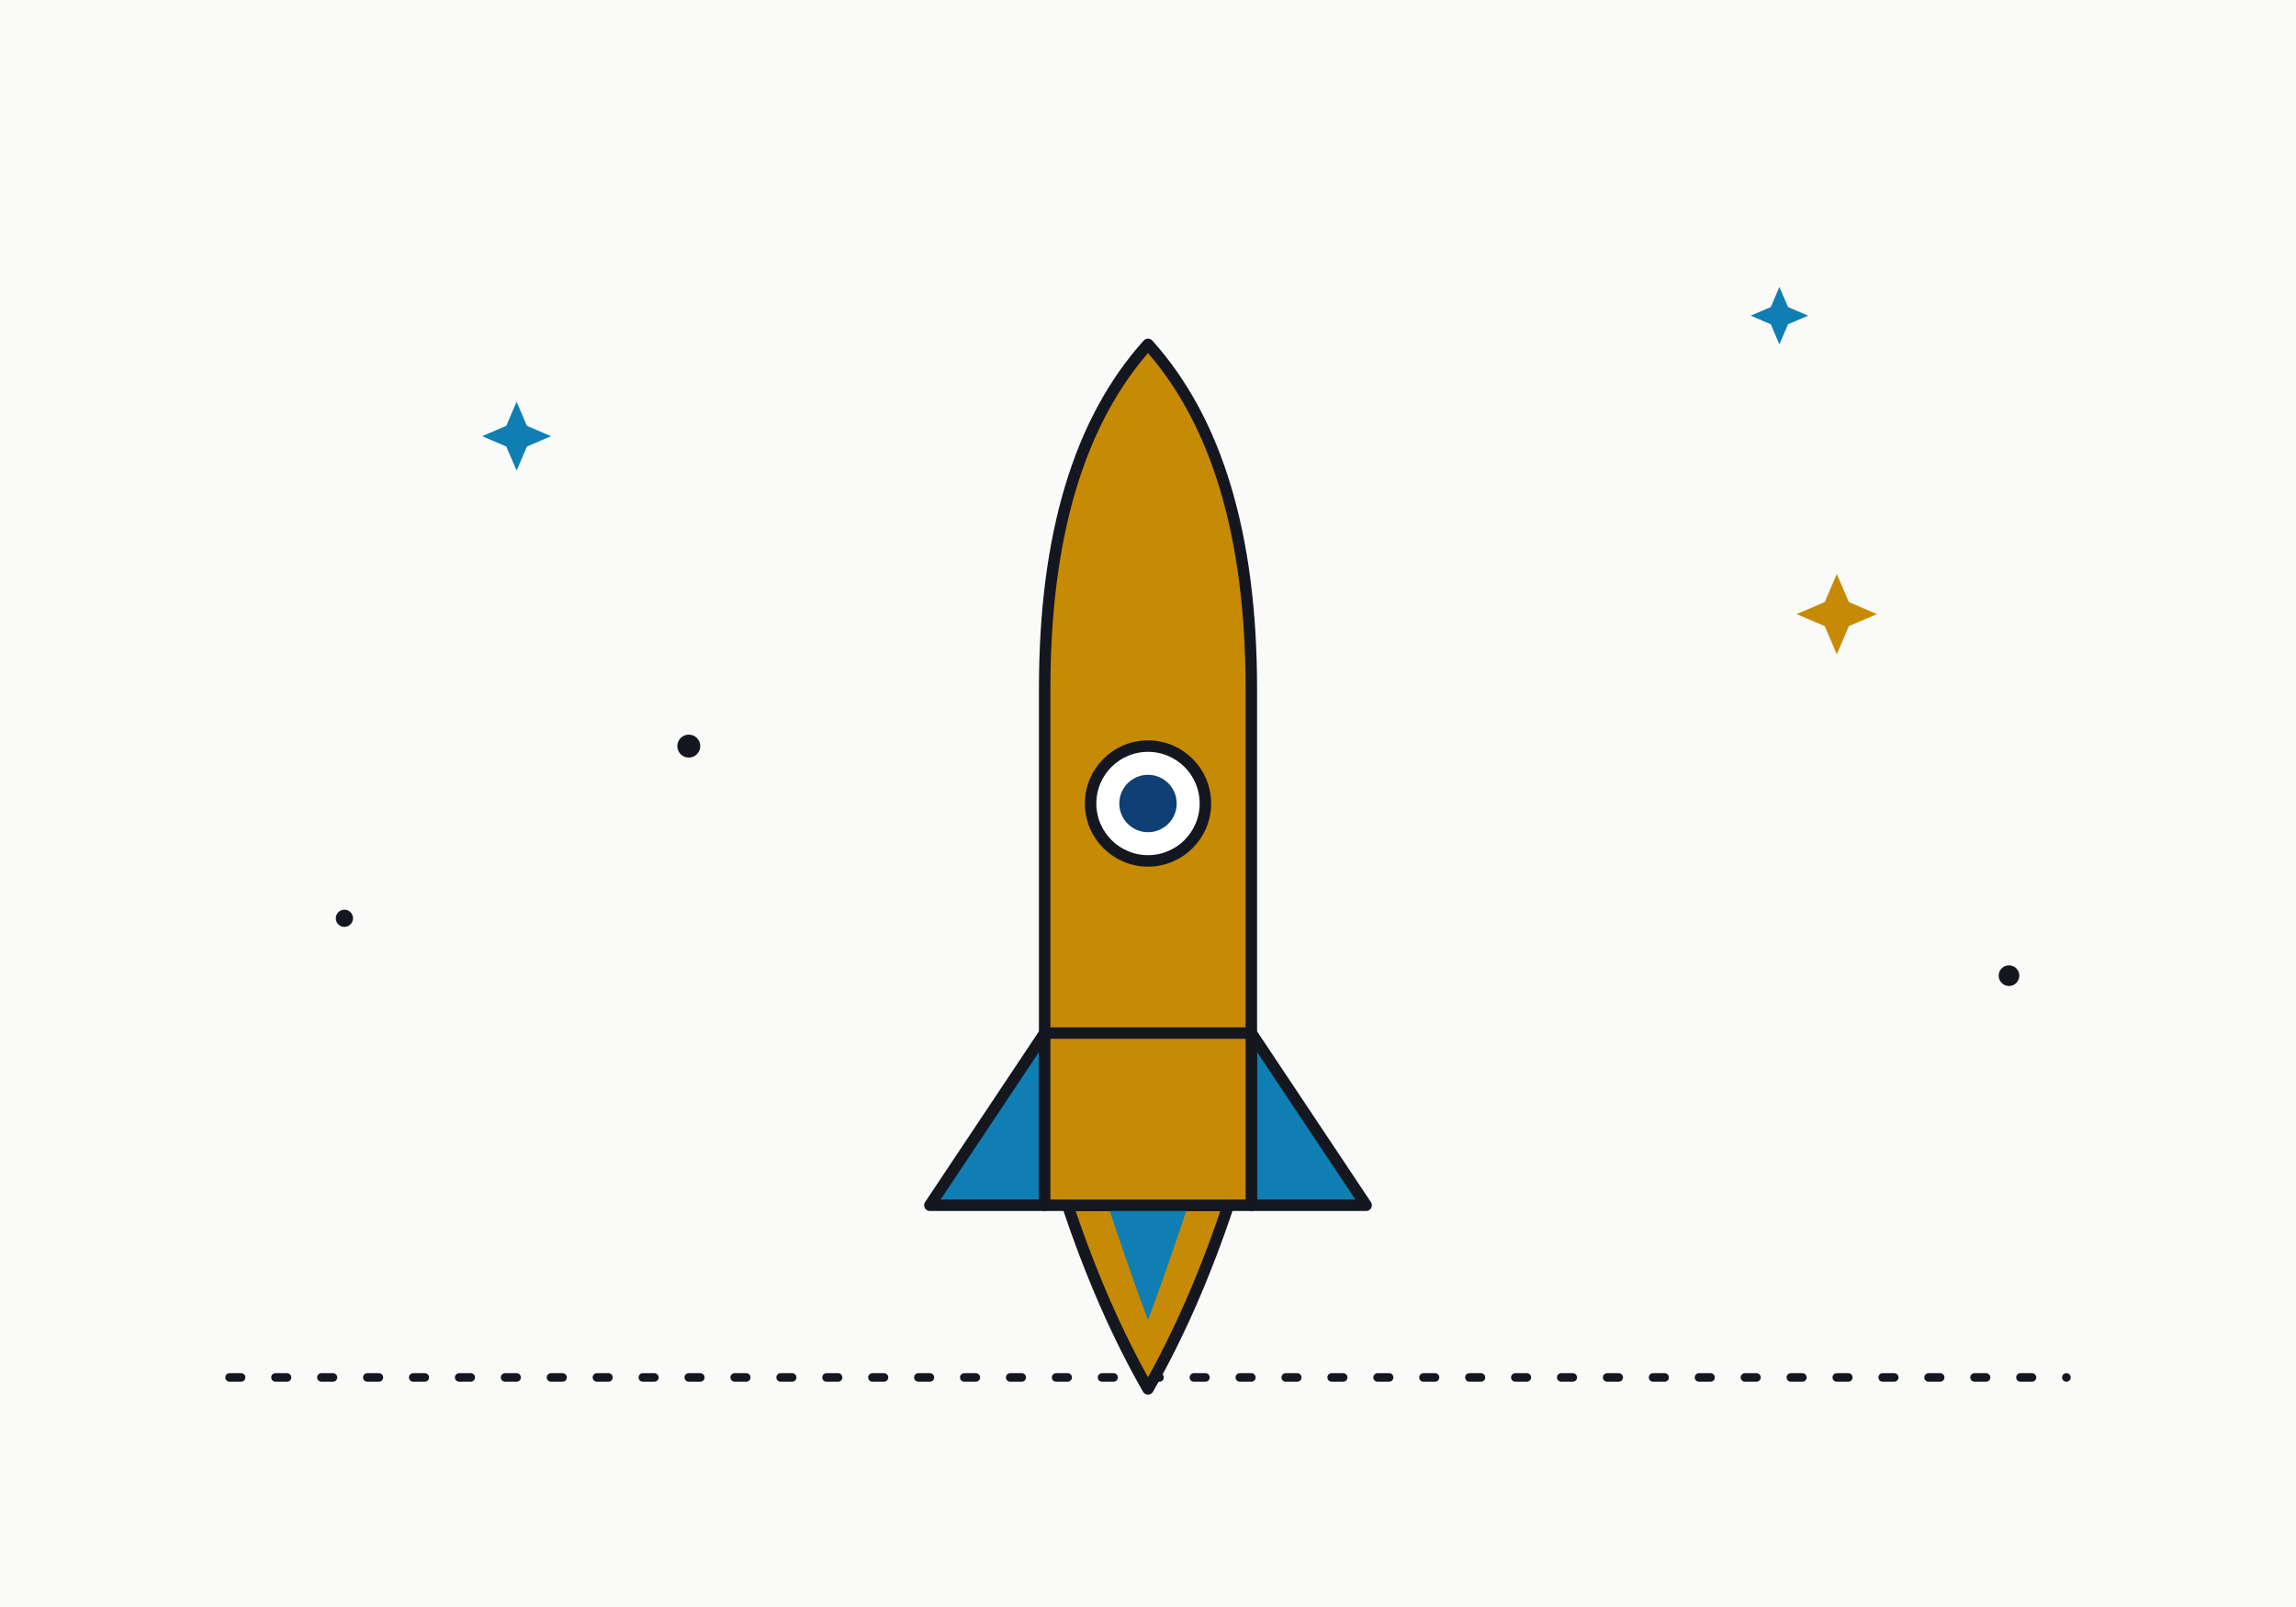
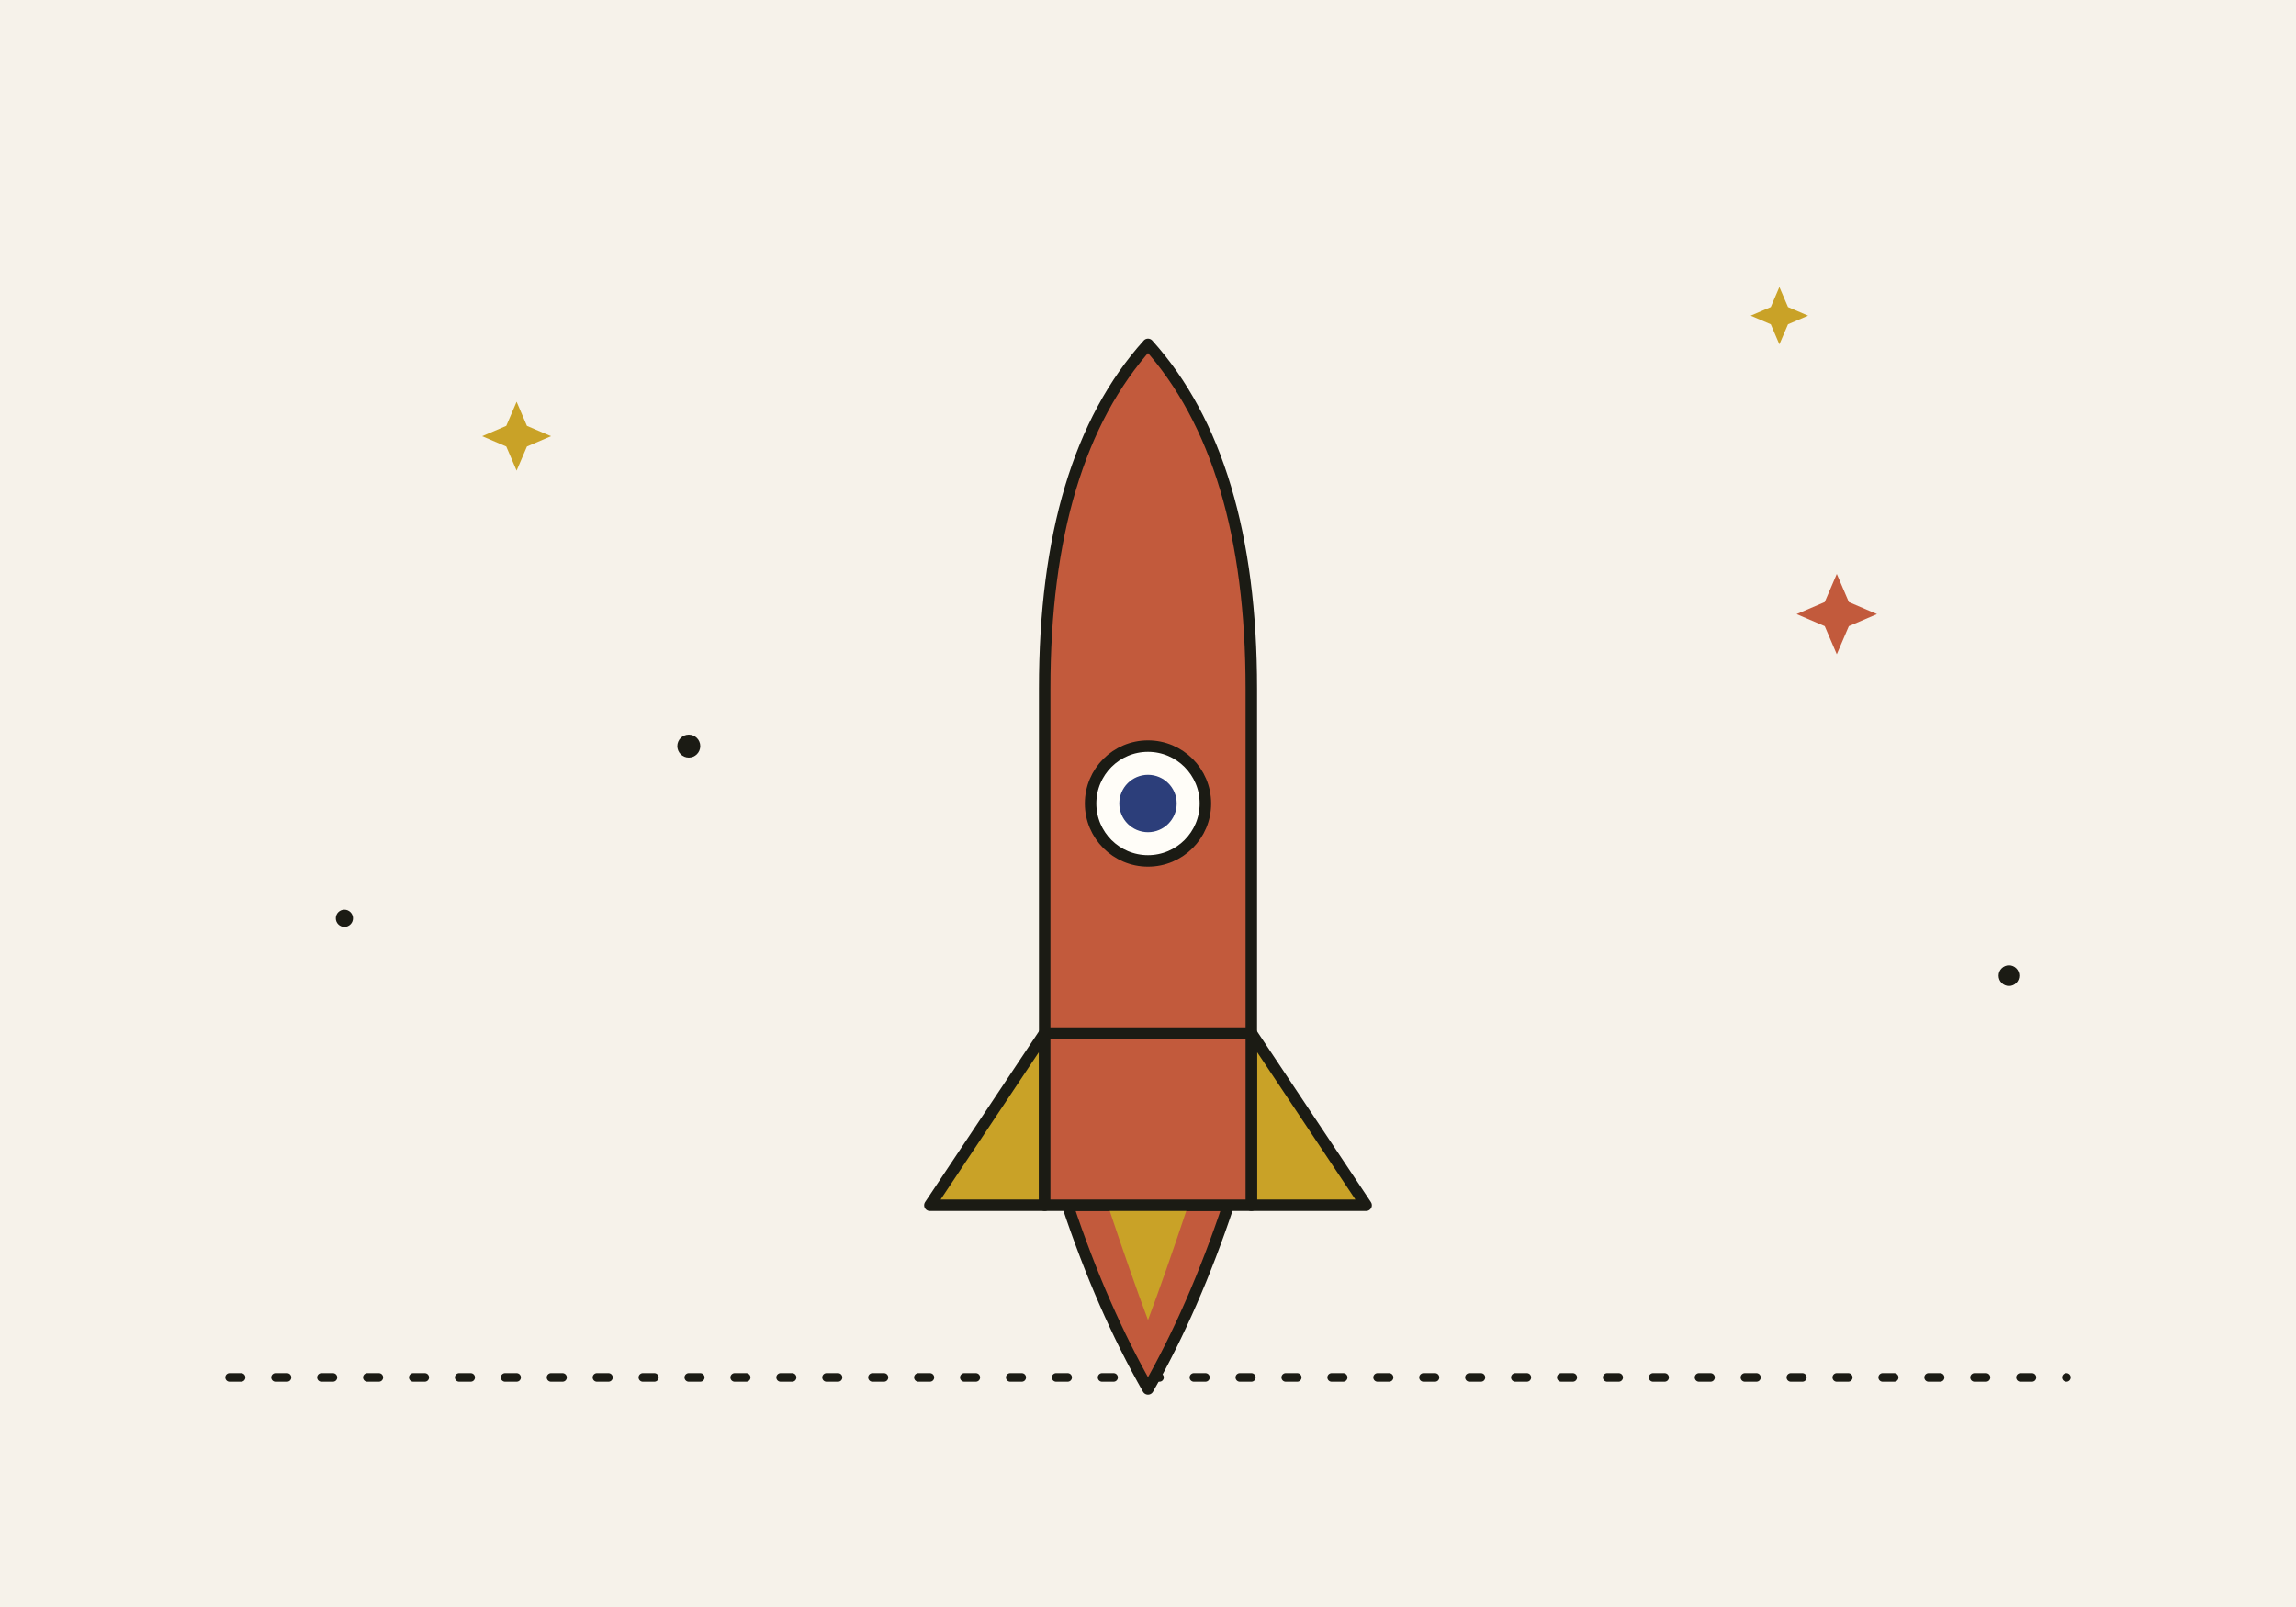
<svg xmlns="http://www.w3.org/2000/svg" viewBox="0 0 400 280" width="400" height="280">
-   <rect width="400" height="280" fill="#FAFAF9" />
-   <path d="M90 70 L91.8 74.2 L96 76 L91.8 77.8 L90 82 L88.2 77.8 L84 76 L88.2 74.2 Z" fill="#0E7EB3" />
-   <path d="M320 100 L322.1 104.9 L327 107 L322.1 109.1 L320 114 L317.9 109.1 L313 107 L317.9 104.9 Z" fill="#C78A04" />
-   <path d="M310 50 L311.5 53.5 L315 55 L311.5 56.5 L310 60 L308.5 56.5 L305 55 L308.5 53.5 Z" fill="#0E7EB3" />
-   <circle cx="120" cy="130" r="2" fill="#14171F" />
-   <circle cx="350" cy="170" r="1.8" fill="#14171F" />
-   <circle cx="60" cy="160" r="1.5" fill="#14171F" />
-   <line x1="40" y1="240" x2="360" y2="240" stroke="#14171F" stroke-width="1.5" stroke-linecap="round" stroke-dasharray="2 6" />
+   <rect width="400" height="280" fill="#F6F2EA" />
+   <path d="M90 70 L91.8 74.2 L96 76 L91.8 77.8 L90 82 L88.2 77.8 L84 76 L88.2 74.2 Z" fill="#C9A227" />
+   <path d="M320 100 L322.1 104.9 L327 107 L322.1 109.1 L320 114 L317.9 109.1 L313 107 L317.9 104.9 Z" fill="#C25A3C" />
+   <path d="M310 50 L311.5 53.5 L315 55 L311.5 56.5 L310 60 L308.5 56.5 L305 55 L308.5 53.5 Z" fill="#C9A227" />
+   <circle cx="120" cy="130" r="2" fill="#1B1B14" />
+   <circle cx="350" cy="170" r="1.8" fill="#1B1B14" />
+   <circle cx="60" cy="160" r="1.5" fill="#1B1B14" />
+   <line x1="40" y1="240" x2="360" y2="240" stroke="#1B1B14" stroke-width="1.5" stroke-linecap="round" stroke-dasharray="2 6" />
  <g transform="translate(200 150)">
-     <path d="M-14 60 Q -8 78 0 92 Q 8 78 14 60 Z" fill="#C78A04" stroke="#14171F" stroke-width="2" stroke-linejoin="round" />
-     <path d="M-7 60 Q -3 72 0 80 Q 3 72 7 60 Z" fill="#0E7EB3" />
-     <path d="M-18 30 L-38 60 L-18 60 Z" fill="#0E7EB3" stroke="#14171F" stroke-width="2" stroke-linejoin="round" />
-     <path d="M18 30 L38 60 L18 60 Z" fill="#0E7EB3" stroke="#14171F" stroke-width="2" stroke-linejoin="round" />
-     <path d="M-18 60 L-18 -30 Q -18 -70 0 -90 Q 18 -70 18 -30 L18 60 Z" fill="#C78A04" stroke="#14171F" stroke-width="2" stroke-linejoin="round" />
-     <line x1="-18" y1="30" x2="18" y2="30" stroke="#14171F" stroke-width="2" />
-     <circle cx="0" cy="-10" r="10" fill="#FFFFFF" stroke="#14171F" stroke-width="2" />
-     <circle cx="0" cy="-10" r="5" fill="#0F3F75" />
+     <path d="M-14 60 Q -8 78 0 92 Q 8 78 14 60 Z" fill="#C25A3C" stroke="#1B1B14" stroke-width="2" stroke-linejoin="round" />
+     <path d="M-7 60 Q -3 72 0 80 Q 3 72 7 60 Z" fill="#C9A227" />
+     <path d="M-18 30 L-38 60 L-18 60 Z" fill="#C9A227" stroke="#1B1B14" stroke-width="2" stroke-linejoin="round" />
+     <path d="M18 30 L38 60 L18 60 Z" fill="#C9A227" stroke="#1B1B14" stroke-width="2" stroke-linejoin="round" />
+     <path d="M-18 60 L-18 -30 Q -18 -70 0 -90 Q 18 -70 18 -30 L18 60 Z" fill="#C25A3C" stroke="#1B1B14" stroke-width="2" stroke-linejoin="round" />
+     <line x1="-18" y1="30" x2="18" y2="30" stroke="#1B1B14" stroke-width="2" />
+     <circle cx="0" cy="-10" r="10" fill="#FFFDF8" stroke="#1B1B14" stroke-width="2" />
+     <circle cx="0" cy="-10" r="5" fill="#2C3E7A" />
  </g>
</svg>
